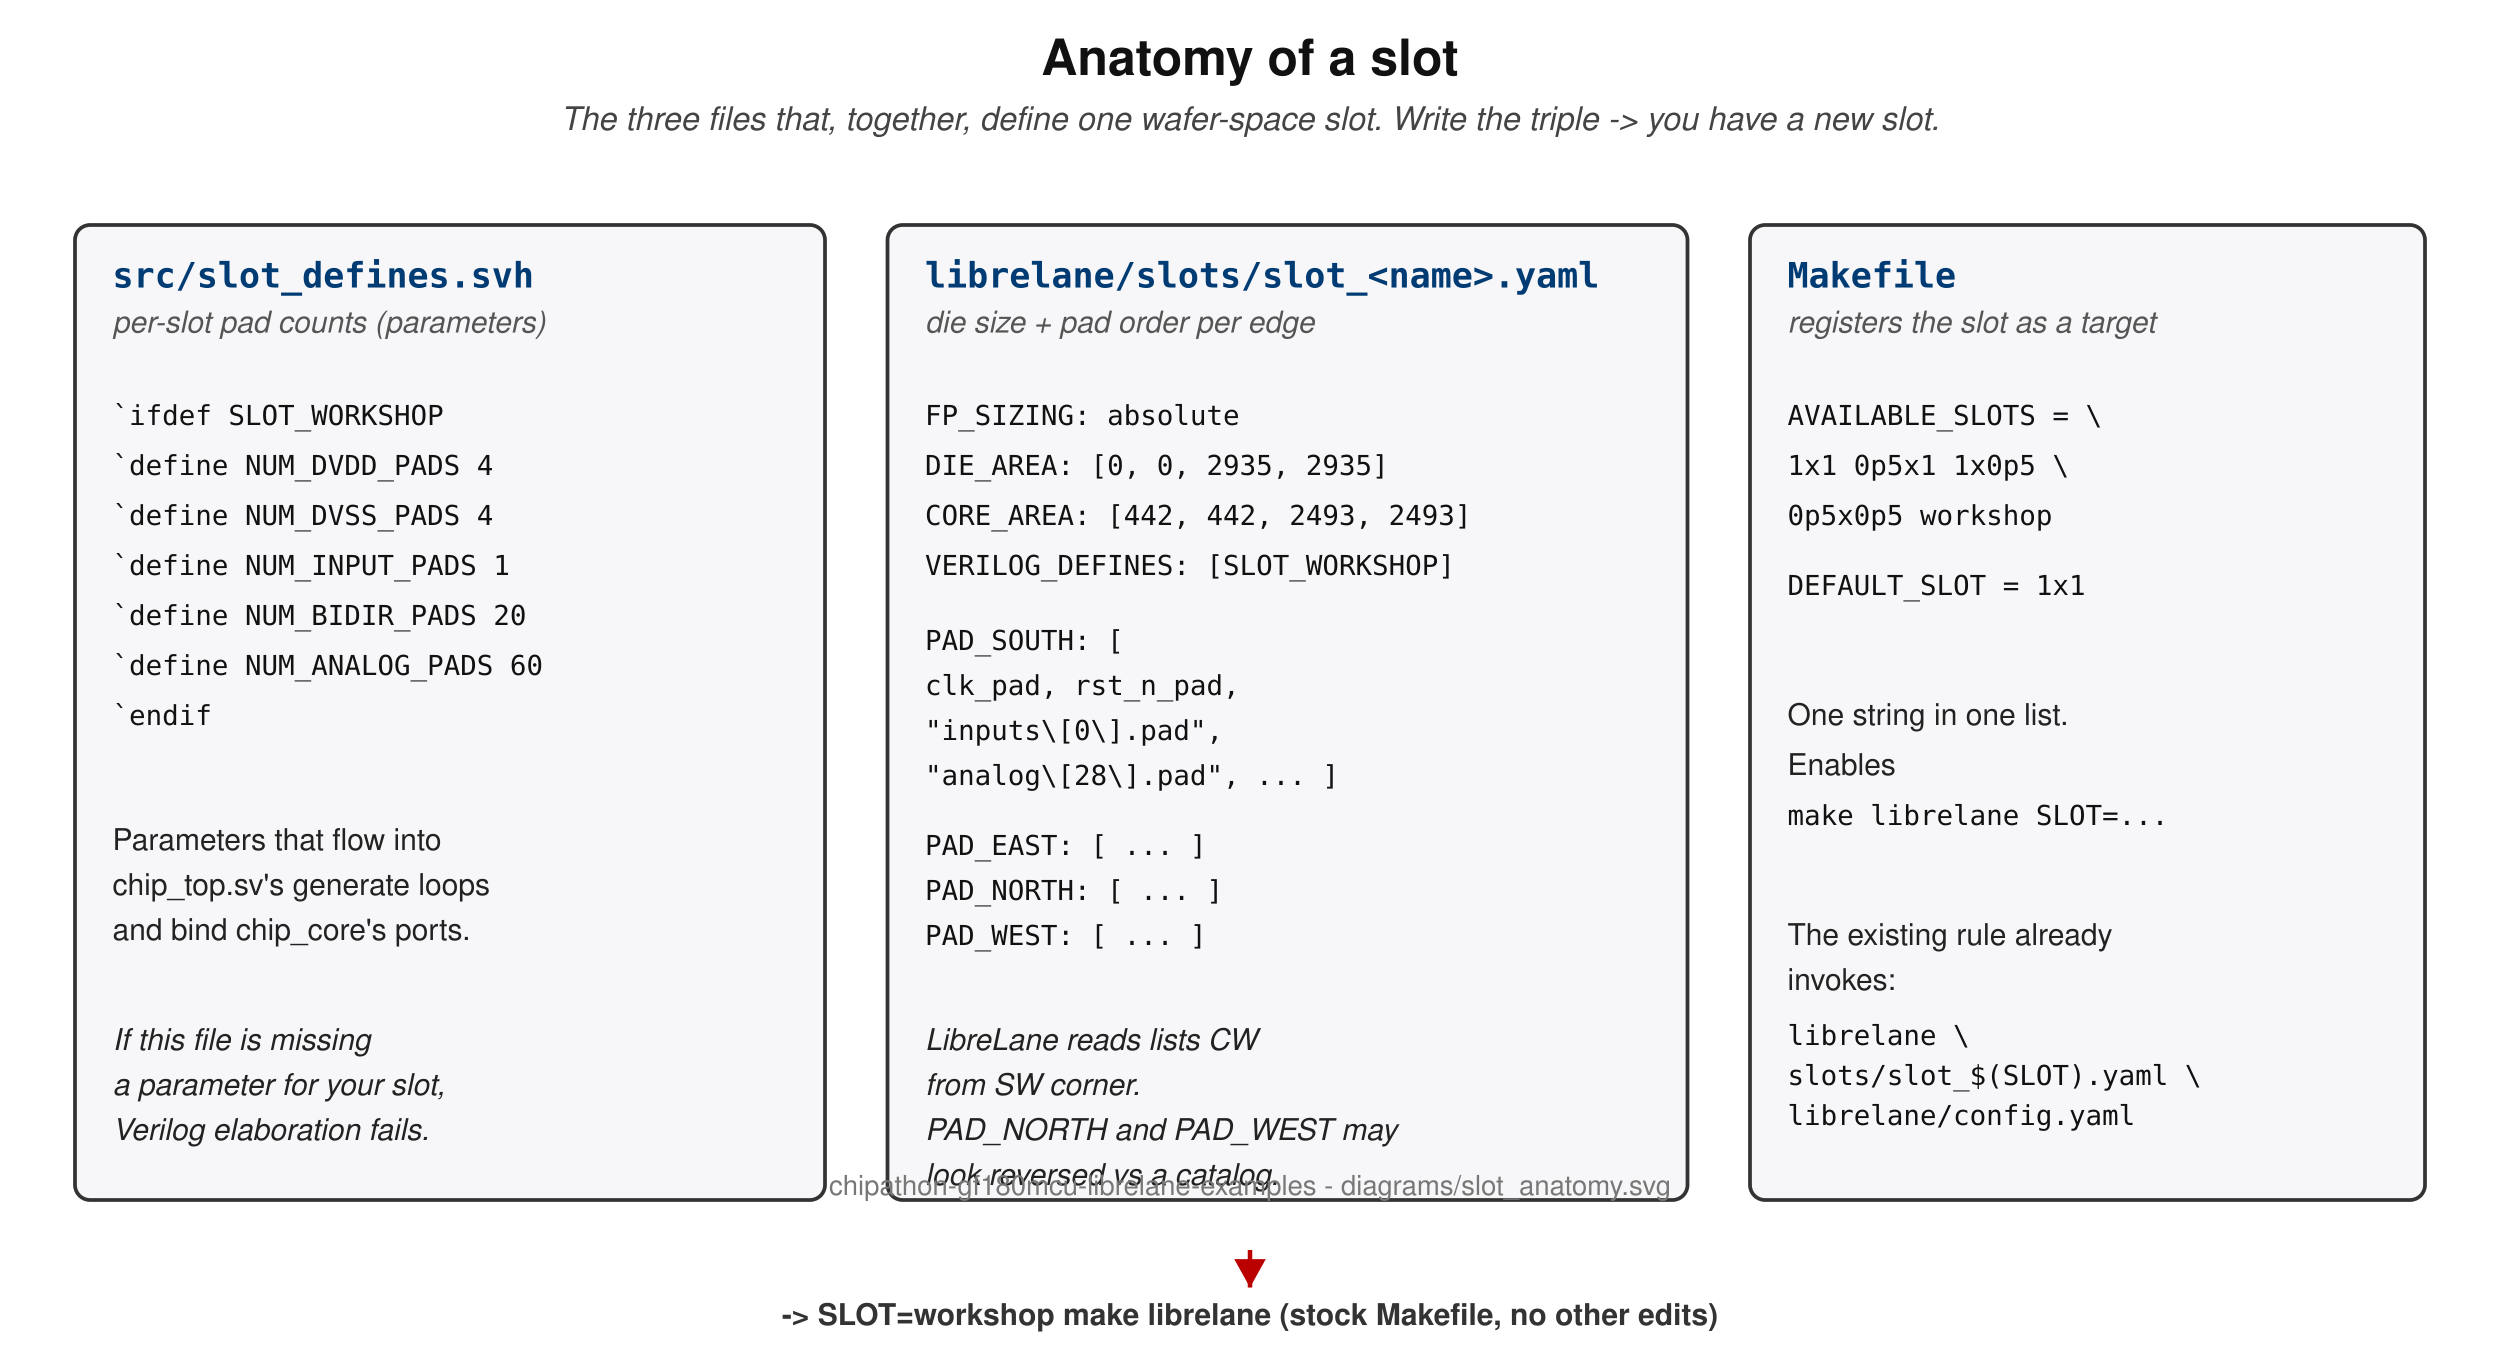
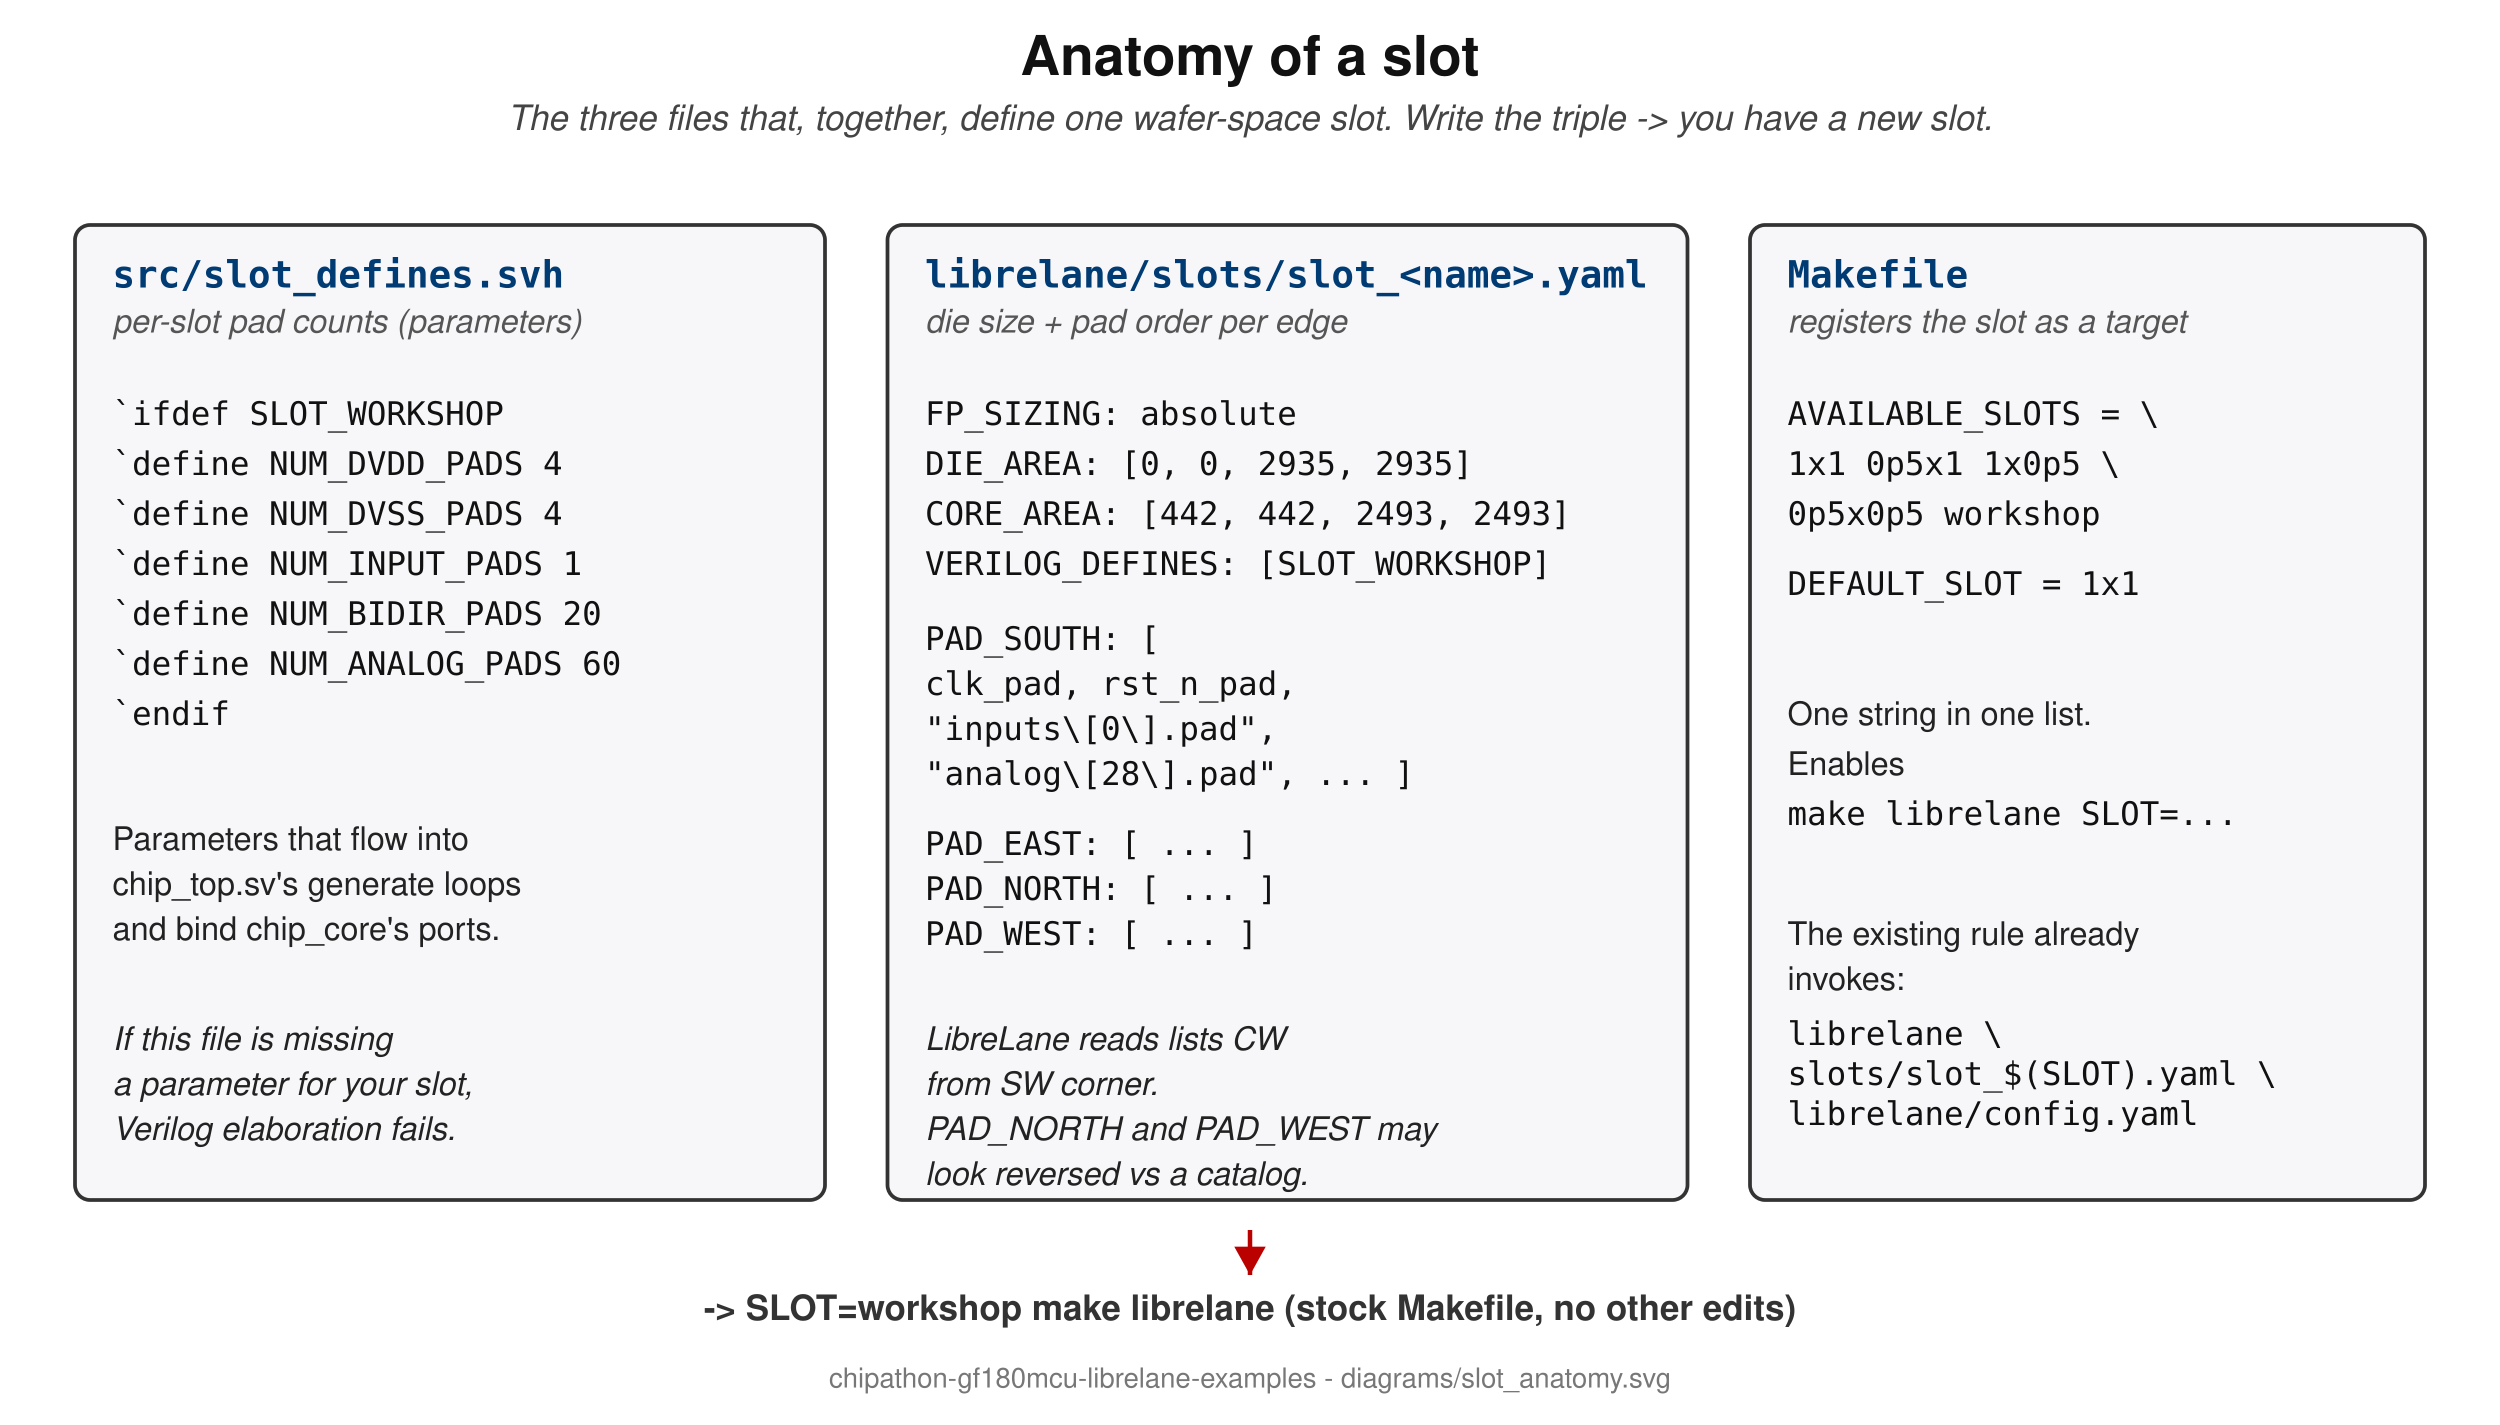
- <svg xmlns="http://www.w3.org/2000/svg" viewBox="0 0 1000 540" font-family="Helvetica,Arial,sans-serif">
+ <svg xmlns="http://www.w3.org/2000/svg" viewBox="0 0 1000 570" font-family="Helvetica,Arial,sans-serif">
  <style>
-     .title      { font-size:20px; fill:#111; text-anchor:middle; font-weight:bold; }
-     .subtitle   { font-size:13px; fill:#444; text-anchor:middle; font-style:italic; }
+     .title      { font-size:22px; fill:#111; text-anchor:middle; font-weight:bold; }
+     .subtitle   { font-size:14px; fill:#444; text-anchor:middle; font-style:italic; }
    .file-frame { fill:#f7f7f9; stroke:#333; stroke-width:1.5; }
-     .file-name  { font-size:14px; fill:#003b73; font-family:monospace; font-weight:bold; }
-     .file-role  { font-size:12px; fill:#555; font-style:italic; }
-     .code       { font-size:11px; fill:#111; font-family:monospace; }
-     .bullet     { font-size:12px; fill:#222; }
+     .file-name  { font-size:15px; fill:#003b73; font-family:monospace; font-weight:bold; }
+     .file-role  { font-size:13px; fill:#555; font-style:italic; }
+     .code       { font-size:13px; fill:#111; font-family:monospace; }
+     .bullet     { font-size:13px; fill:#222; }
    .arrow      { fill:none; stroke:#b00; stroke-width:1.8; marker-end:url(#arrowhead); }
-     .caption    { font-size:12px; fill:#333; }
+     .caption    { font-size:14px; fill:#333; }
    .footer     { font-size:11px; fill:#777; text-anchor:middle; }
  </style>
  <defs>
    <marker id="arrowhead" viewBox="0 0 10 10" refX="9" refY="5" markerWidth="7" markerHeight="7" orient="auto">
      <path d="M0,0 L0,10 L9,5 z" fill="#b00" />
    </marker>
  </defs>
  <text class="title" x="500" y="30">Anatomy of a slot</text>
  <text class="subtitle" x="500" y="52">The three files that, together, define one wafer-space slot. Write the triple -&gt; you have a new slot.</text>
  <rect class="file-frame" x="30" y="90" width="300" height="390" rx="6" />
  <text class="file-name" x="45" y="115">src/slot_defines.svh</text>
  <text class="file-role" x="45" y="133">per-slot pad counts (parameters)</text>
  <text class="code" x="45" y="170">`ifdef SLOT_WORKSHOP</text>
  <text class="code" x="45" y="190">`define NUM_DVDD_PADS    4</text>
  <text class="code" x="45" y="210">`define NUM_DVSS_PADS    4</text>
  <text class="code" x="45" y="230">`define NUM_INPUT_PADS   1</text>
  <text class="code" x="45" y="250">`define NUM_BIDIR_PADS  20</text>
  <text class="code" x="45" y="270">`define NUM_ANALOG_PADS 60</text>
  <text class="code" x="45" y="290">`endif</text>
  <text class="bullet" x="45" y="340">Parameters that flow into</text>
  <text class="bullet" x="45" y="358">chip_top.sv's generate loops</text>
  <text class="bullet" x="45" y="376">and bind chip_core's ports.</text>
  <text class="bullet" x="45" y="420" font-style="italic">If this file is missing</text>
  <text class="bullet" x="45" y="438" font-style="italic">a parameter for your slot,</text>
  <text class="bullet" x="45" y="456" font-style="italic">Verilog elaboration fails.</text>
  <rect class="file-frame" x="355" y="90" width="320" height="390" rx="6" />
  <text class="file-name" x="370" y="115">librelane/slots/slot_&lt;name&gt;.yaml</text>
  <text class="file-role" x="370" y="133">die size + pad order per edge</text>
  <text class="code" x="370" y="170">FP_SIZING: absolute</text>
  <text class="code" x="370" y="190">DIE_AREA:  [0, 0, 2935, 2935]</text>
  <text class="code" x="370" y="210">CORE_AREA: [442, 442, 2493, 2493]</text>
  <text class="code" x="370" y="230">VERILOG_DEFINES: [SLOT_WORKSHOP]</text>
  <text class="code" x="370" y="260">PAD_SOUTH: [</text>
  <text class="code" x="370" y="278">  clk_pad, rst_n_pad,</text>
  <text class="code" x="370" y="296">  "inputs\[0\].pad",</text>
  <text class="code" x="370" y="314">  "analog\[28\].pad", ... ]</text>
  <text class="code" x="370" y="342">PAD_EAST:  [ ... ]</text>
  <text class="code" x="370" y="360">PAD_NORTH: [ ... ]</text>
  <text class="code" x="370" y="378">PAD_WEST:  [ ... ]</text>
  <text class="bullet" x="370" y="420" font-style="italic">LibreLane reads lists CW</text>
  <text class="bullet" x="370" y="438" font-style="italic">from SW corner.</text>
  <text class="bullet" x="370" y="456" font-style="italic">PAD_NORTH and PAD_WEST may</text>
  <text class="bullet" x="370" y="474" font-style="italic">look reversed vs a catalog.</text>
  <rect class="file-frame" x="700" y="90" width="270" height="390" rx="6" />
  <text class="file-name" x="715" y="115">Makefile</text>
  <text class="file-role" x="715" y="133">registers the slot as a target</text>
  <text class="code" x="715" y="170">AVAILABLE_SLOTS = \</text>
  <text class="code" x="715" y="190">  1x1 0p5x1 1x0p5 \</text>
  <text class="code" x="715" y="210">  0p5x0p5 workshop</text>
  <text class="code" x="715" y="238">DEFAULT_SLOT = 1x1</text>
  <text class="bullet" x="715" y="290">One string in one list.</text>
  <text class="bullet" x="715" y="310">Enables</text>
  <text class="code" x="715" y="330">make librelane SLOT=...</text>
  <text class="bullet" x="715" y="378">The existing rule already</text>
  <text class="bullet" x="715" y="396">invokes:</text>
  <text class="code" x="715" y="418">librelane \</text>
  <text class="code" x="715" y="434">  slots/slot_$(SLOT).yaml \</text>
  <text class="code" x="715" y="450">  librelane/config.yaml</text>
-   <path class="arrow" d="M500,500 L500,515" />
-   <text class="caption" x="500" y="530" text-anchor="middle" font-weight="bold" fill="#b00">
+   <path class="arrow" d="M500,492 L500,510" />
+   <text class="caption" x="500" y="528" text-anchor="middle" font-weight="bold" fill="#b00">
    -&gt; SLOT=workshop make librelane  (stock Makefile, no other edits)
  </text>
-   <text class="footer" x="500" y="478">chipathon-gf180mcu-librelane-examples - diagrams/slot_anatomy.svg</text>
+   <text class="footer" x="500" y="555" text-anchor="middle">chipathon-gf180mcu-librelane-examples - diagrams/slot_anatomy.svg</text>
</svg>
